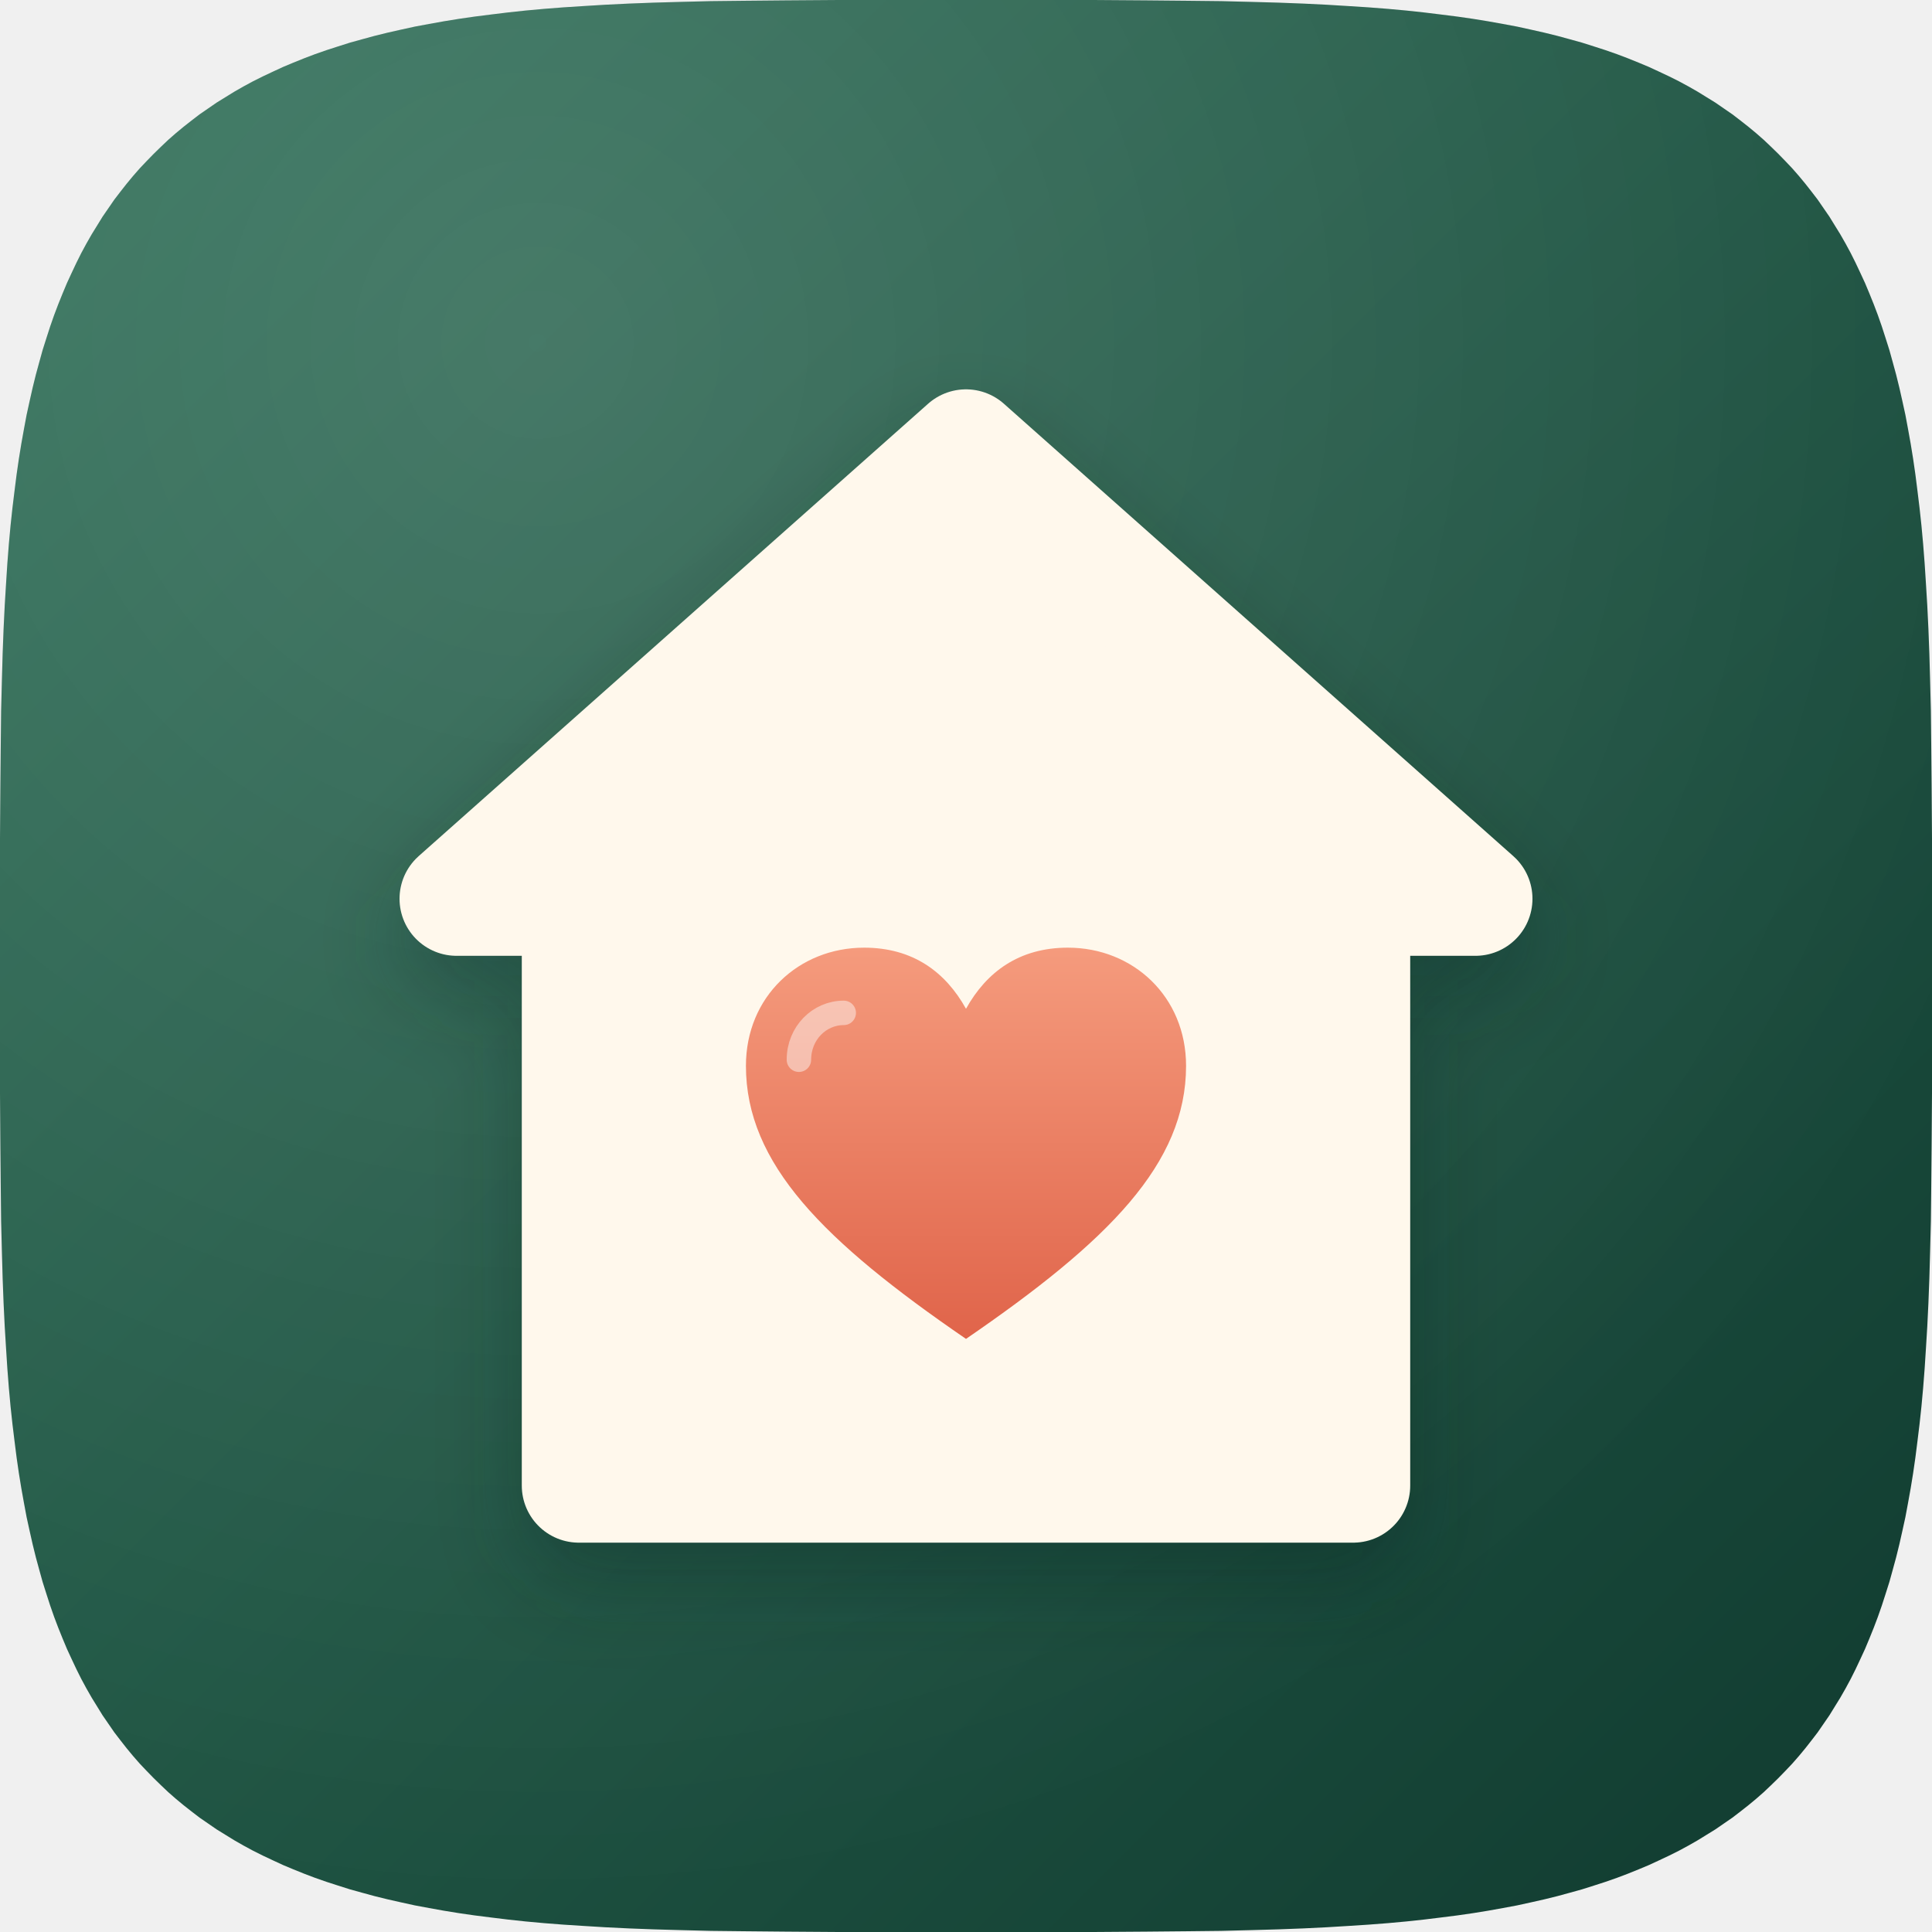
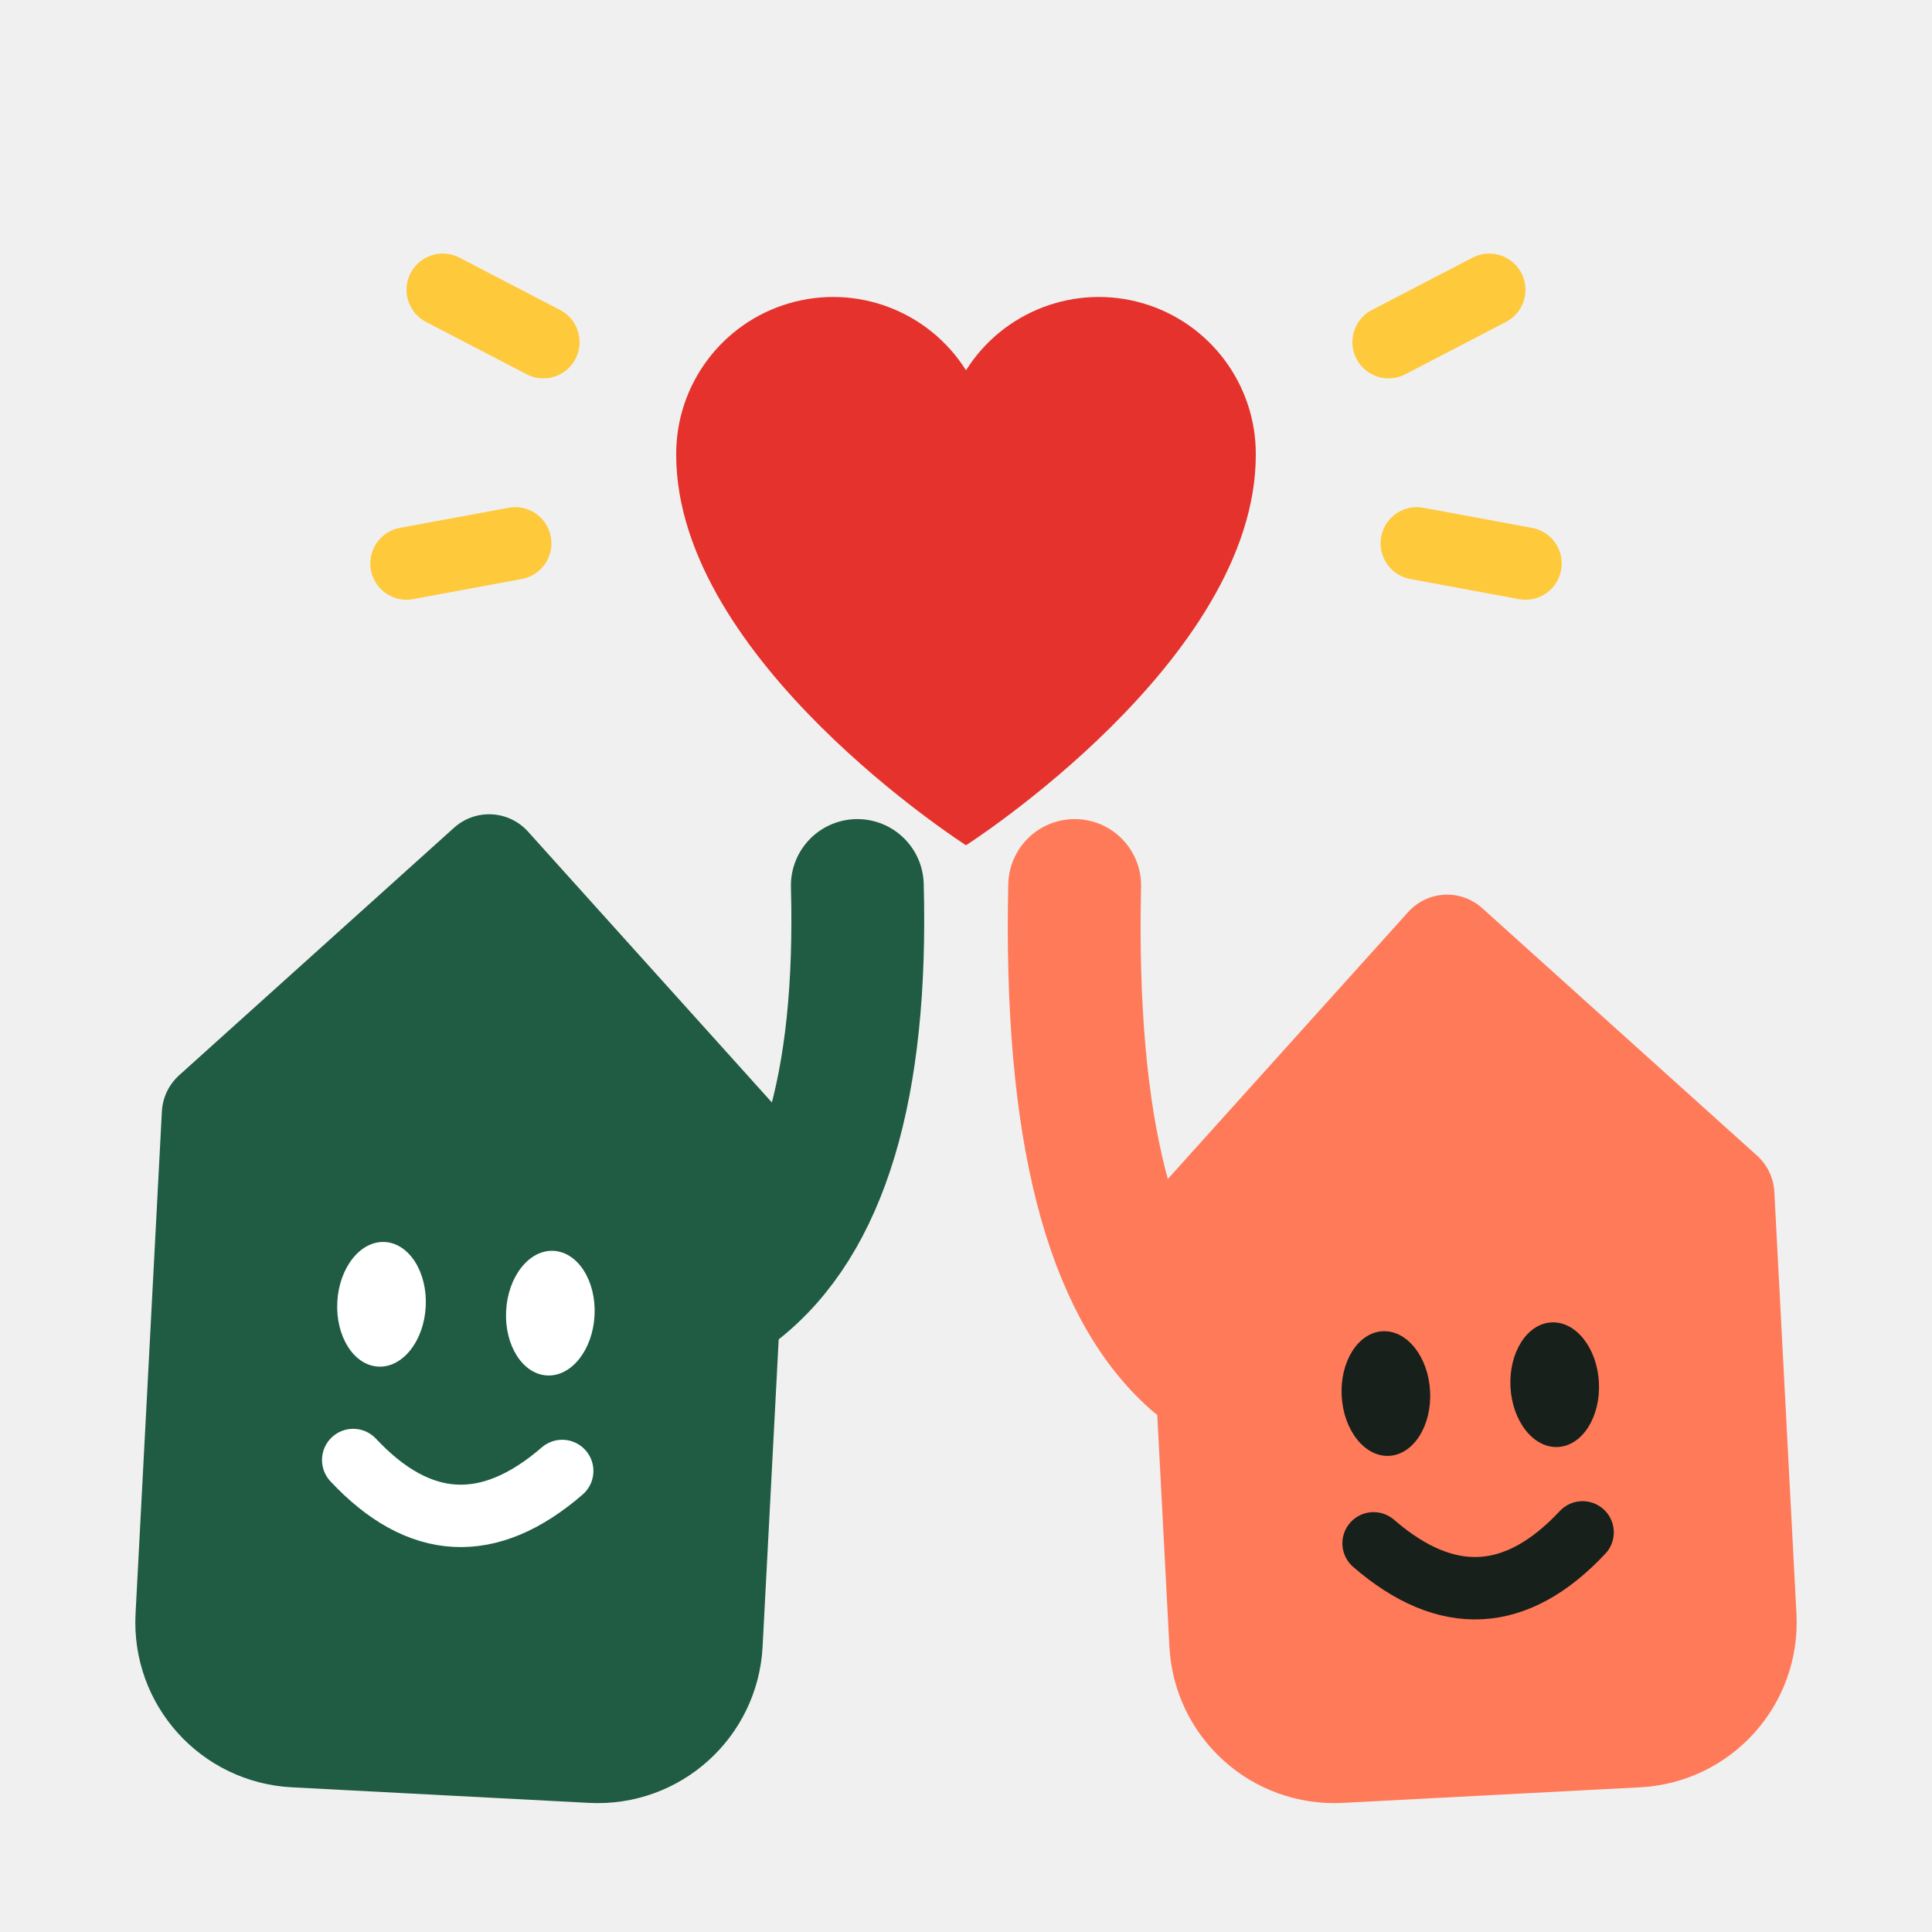
- <svg xmlns="http://www.w3.org/2000/svg" width="1024" height="1024" viewBox="0 0 1024 1024">
-   <defs>
-     <linearGradient id="kt" x1="0" y1="0" x2="1" y2="1">
-       <stop offset="0" stop-color="#2F7058" />
-       <stop offset="1" stop-color="#103A2F" />
-     </linearGradient>
-     <radialGradient id="kg" cx="0.28" cy="0.18" r="0.8">
-       <stop offset="0" stop-color="#FFFFFF" stop-opacity="0.14" />
-       <stop offset="1" stop-color="#FFFFFF" stop-opacity="0" />
-     </radialGradient>
-     <linearGradient id="kh" x1="0" y1="0" x2="0" y2="1">
-       <stop offset="0" stop-color="#F59B7D" />
-       <stop offset="1" stop-color="#E0644A" />
-     </linearGradient>
-     <filter id="ks" x="-20%" y="-20%" width="140%" height="150%">
-       <feGaussianBlur stdDeviation="22" />
-     </filter>
-   </defs>
-   <path d="M1024.0 512.0 L1024.0 579.6 L1023.8 607.6 L1023.6 629.1 L1023.4 647.2 L1023.0 663.2 L1022.6 677.5 L1022.1 690.7 L1021.5 703.0 L1020.8 714.5 L1020.1 725.4 L1019.3 735.7 L1018.4 745.5 L1017.4 754.8 L1016.3 763.8 L1015.2 772.5 L1014.0 780.8 L1012.7 788.8 L1011.3 796.6 L1009.9 804.1 L1008.3 811.4 L1006.7 818.5 L1005.0 825.4 L1003.2 832.0 L1001.4 838.5 L999.4 844.8 L997.4 851.0 L995.3 857.0 L993.1 862.8 L990.8 868.5 L988.5 874.0 L986.0 879.4 L983.5 884.7 L980.9 889.9 L978.2 894.9 L975.4 899.8 L972.5 904.5 L969.6 909.2 L966.5 913.7 L963.4 918.2 L960.1 922.5 L956.8 926.7 L953.4 930.8 L949.9 934.8 L946.2 938.7 L942.5 942.5 L938.7 946.2 L934.8 949.9 L930.8 953.4 L926.7 956.8 L922.5 960.1 L918.2 963.4 L913.7 966.5 L909.2 969.6 L904.5 972.5 L899.8 975.4 L894.9 978.2 L889.9 980.9 L884.7 983.5 L879.4 986.0 L874.0 988.5 L868.5 990.8 L862.8 993.1 L857.0 995.3 L851.0 997.4 L844.8 999.4 L838.5 1001.4 L832.0 1003.2 L825.4 1005.0 L818.5 1006.7 L811.4 1008.3 L804.1 1009.9 L796.6 1011.3 L788.8 1012.7 L780.8 1014.0 L772.5 1015.2 L763.8 1016.3 L754.8 1017.4 L745.5 1018.4 L735.7 1019.3 L725.4 1020.1 L714.5 1020.8 L703.0 1021.5 L690.7 1022.1 L677.5 1022.6 L663.2 1023.0 L647.2 1023.4 L629.1 1023.6 L607.6 1023.8 L579.6 1024.0 L512.0 1024.0 L444.4 1024.0 L416.4 1023.8 L394.9 1023.6 L376.8 1023.4 L360.8 1023.0 L346.5 1022.6 L333.3 1022.1 L321.0 1021.5 L309.5 1020.8 L298.6 1020.1 L288.3 1019.3 L278.5 1018.4 L269.2 1017.4 L260.2 1016.3 L251.5 1015.2 L243.2 1014.0 L235.2 1012.7 L227.4 1011.3 L219.9 1009.9 L212.6 1008.3 L205.5 1006.7 L198.6 1005.0 L192.0 1003.2 L185.5 1001.4 L179.2 999.4 L173.0 997.4 L167.0 995.3 L161.2 993.1 L155.5 990.8 L150.0 988.5 L144.6 986.0 L139.3 983.5 L134.1 980.9 L129.1 978.2 L124.2 975.4 L119.5 972.5 L114.8 969.6 L110.3 966.5 L105.8 963.4 L101.5 960.1 L97.3 956.8 L93.2 953.4 L89.2 949.9 L85.3 946.2 L81.5 942.5 L77.8 938.7 L74.1 934.8 L70.6 930.8 L67.2 926.7 L63.9 922.5 L60.6 918.2 L57.5 913.7 L54.4 909.2 L51.5 904.5 L48.6 899.8 L45.8 894.9 L43.1 889.9 L40.5 884.7 L38.0 879.4 L35.5 874.0 L33.2 868.5 L30.9 862.8 L28.7 857.0 L26.6 851.0 L24.6 844.8 L22.6 838.5 L20.8 832.0 L19.0 825.4 L17.3 818.5 L15.7 811.4 L14.1 804.1 L12.7 796.6 L11.3 788.8 L10.0 780.8 L8.8 772.5 L7.7 763.8 L6.6 754.8 L5.6 745.5 L4.7 735.7 L3.9 725.4 L3.2 714.5 L2.5 703.0 L1.9 690.7 L1.4 677.5 L1.0 663.2 L0.6 647.2 L0.4 629.1 L0.2 607.6 L0.0 579.6 L0.0 512.0 L0.0 444.4 L0.2 416.4 L0.4 394.9 L0.6 376.8 L1.0 360.8 L1.4 346.5 L1.9 333.3 L2.5 321.0 L3.2 309.5 L3.9 298.6 L4.7 288.3 L5.6 278.5 L6.6 269.2 L7.7 260.2 L8.8 251.5 L10.0 243.2 L11.3 235.2 L12.7 227.4 L14.1 219.9 L15.7 212.6 L17.3 205.5 L19.0 198.6 L20.8 192.0 L22.6 185.5 L24.6 179.2 L26.6 173.0 L28.7 167.0 L30.9 161.2 L33.2 155.5 L35.5 150.0 L38.0 144.6 L40.5 139.3 L43.1 134.1 L45.8 129.1 L48.6 124.2 L51.5 119.5 L54.4 114.8 L57.5 110.3 L60.6 105.8 L63.9 101.5 L67.2 97.3 L70.6 93.2 L74.1 89.2 L77.8 85.3 L81.5 81.5 L85.3 77.8 L89.2 74.1 L93.2 70.6 L97.3 67.2 L101.5 63.9 L105.8 60.6 L110.3 57.5 L114.8 54.4 L119.5 51.5 L124.2 48.6 L129.1 45.8 L134.1 43.1 L139.3 40.5 L144.6 38.0 L150.0 35.5 L155.5 33.2 L161.2 30.9 L167.0 28.7 L173.0 26.6 L179.2 24.6 L185.5 22.6 L192.0 20.8 L198.6 19.0 L205.5 17.3 L212.6 15.7 L219.9 14.1 L227.4 12.7 L235.2 11.3 L243.2 10.0 L251.5 8.8 L260.2 7.7 L269.2 6.6 L278.5 5.6 L288.3 4.7 L298.6 3.9 L309.5 3.2 L321.0 2.5 L333.3 1.9 L346.5 1.4 L360.8 1.0 L376.8 0.6 L394.9 0.4 L416.4 0.2 L444.4 0.0 L512.0 0.0 L579.6 0.0 L607.6 0.2 L629.1 0.4 L647.2 0.6 L663.2 1.0 L677.5 1.4 L690.7 1.9 L703.0 2.5 L714.5 3.2 L725.4 3.9 L735.7 4.7 L745.5 5.6 L754.8 6.6 L763.8 7.7 L772.5 8.8 L780.8 10.0 L788.8 11.3 L796.6 12.7 L804.1 14.1 L811.4 15.7 L818.5 17.3 L825.4 19.0 L832.0 20.8 L838.5 22.6 L844.8 24.6 L851.0 26.6 L857.0 28.7 L862.8 30.9 L868.5 33.2 L874.0 35.5 L879.4 38.0 L884.7 40.5 L889.9 43.1 L894.9 45.8 L899.8 48.6 L904.5 51.5 L909.2 54.4 L913.7 57.5 L918.2 60.6 L922.5 63.9 L926.7 67.2 L930.8 70.6 L934.8 74.1 L938.7 77.8 L942.5 81.5 L946.2 85.3 L949.9 89.2 L953.4 93.2 L956.8 97.3 L960.1 101.5 L963.4 105.8 L966.5 110.3 L969.6 114.8 L972.5 119.5 L975.4 124.2 L978.2 129.1 L980.9 134.1 L983.5 139.3 L986.0 144.6 L988.5 150.0 L990.8 155.5 L993.1 161.2 L995.3 167.0 L997.4 173.0 L999.4 179.2 L1001.4 185.5 L1003.2 192.0 L1005.0 198.6 L1006.7 205.5 L1008.3 212.6 L1009.9 219.9 L1011.3 227.4 L1012.7 235.2 L1014.0 243.2 L1015.2 251.5 L1016.3 260.2 L1017.4 269.2 L1018.4 278.5 L1019.3 288.3 L1020.1 298.6 L1020.8 309.5 L1021.5 321.0 L1022.1 333.3 L1022.6 346.5 L1023.0 360.8 L1023.4 376.8 L1023.6 394.9 L1023.8 416.4 L1024.0 444.4 Z" fill="url(#kt)" />
-   <path d="M1024.0 512.0 L1024.0 579.6 L1023.8 607.6 L1023.6 629.1 L1023.4 647.2 L1023.0 663.2 L1022.6 677.5 L1022.1 690.7 L1021.5 703.0 L1020.8 714.5 L1020.1 725.4 L1019.3 735.7 L1018.4 745.5 L1017.4 754.8 L1016.3 763.8 L1015.2 772.5 L1014.0 780.8 L1012.7 788.8 L1011.3 796.6 L1009.9 804.1 L1008.3 811.4 L1006.7 818.5 L1005.0 825.4 L1003.2 832.0 L1001.4 838.5 L999.4 844.8 L997.4 851.0 L995.3 857.0 L993.1 862.8 L990.8 868.5 L988.5 874.0 L986.0 879.4 L983.5 884.7 L980.9 889.9 L978.2 894.9 L975.4 899.8 L972.5 904.5 L969.6 909.2 L966.5 913.7 L963.4 918.2 L960.1 922.5 L956.8 926.7 L953.4 930.8 L949.9 934.8 L946.2 938.7 L942.5 942.5 L938.7 946.2 L934.8 949.9 L930.8 953.4 L926.7 956.8 L922.5 960.1 L918.2 963.4 L913.7 966.5 L909.2 969.6 L904.5 972.5 L899.8 975.4 L894.9 978.2 L889.9 980.9 L884.7 983.5 L879.4 986.0 L874.0 988.5 L868.5 990.8 L862.8 993.1 L857.0 995.3 L851.0 997.4 L844.8 999.4 L838.5 1001.4 L832.0 1003.2 L825.4 1005.0 L818.5 1006.7 L811.4 1008.3 L804.1 1009.9 L796.6 1011.3 L788.8 1012.7 L780.8 1014.0 L772.5 1015.2 L763.8 1016.3 L754.8 1017.4 L745.5 1018.4 L735.7 1019.3 L725.4 1020.1 L714.5 1020.8 L703.0 1021.5 L690.7 1022.1 L677.5 1022.6 L663.2 1023.0 L647.2 1023.4 L629.1 1023.6 L607.6 1023.8 L579.6 1024.0 L512.0 1024.0 L444.4 1024.0 L416.4 1023.8 L394.9 1023.6 L376.8 1023.4 L360.8 1023.0 L346.5 1022.6 L333.3 1022.1 L321.0 1021.5 L309.5 1020.8 L298.6 1020.1 L288.3 1019.3 L278.5 1018.4 L269.2 1017.4 L260.2 1016.3 L251.5 1015.2 L243.2 1014.0 L235.2 1012.7 L227.4 1011.3 L219.9 1009.9 L212.6 1008.3 L205.5 1006.7 L198.6 1005.0 L192.0 1003.2 L185.5 1001.4 L179.2 999.4 L173.0 997.4 L167.0 995.3 L161.2 993.1 L155.5 990.8 L150.0 988.5 L144.6 986.0 L139.3 983.5 L134.1 980.9 L129.1 978.2 L124.2 975.4 L119.5 972.5 L114.8 969.6 L110.3 966.5 L105.8 963.4 L101.5 960.1 L97.3 956.8 L93.2 953.4 L89.2 949.9 L85.3 946.2 L81.5 942.5 L77.8 938.7 L74.1 934.8 L70.6 930.8 L67.2 926.7 L63.9 922.5 L60.6 918.2 L57.5 913.7 L54.4 909.2 L51.5 904.5 L48.6 899.8 L45.8 894.9 L43.1 889.9 L40.5 884.7 L38.0 879.4 L35.5 874.0 L33.2 868.5 L30.9 862.8 L28.7 857.0 L26.6 851.0 L24.6 844.8 L22.6 838.5 L20.8 832.0 L19.0 825.4 L17.3 818.5 L15.7 811.4 L14.1 804.1 L12.7 796.6 L11.3 788.8 L10.0 780.8 L8.8 772.5 L7.7 763.8 L6.6 754.8 L5.6 745.5 L4.7 735.7 L3.9 725.4 L3.2 714.5 L2.5 703.0 L1.9 690.7 L1.4 677.5 L1.0 663.2 L0.6 647.2 L0.4 629.1 L0.2 607.6 L0.0 579.6 L0.0 512.0 L0.0 444.4 L0.2 416.4 L0.4 394.9 L0.6 376.8 L1.0 360.8 L1.4 346.5 L1.9 333.3 L2.5 321.0 L3.2 309.5 L3.9 298.6 L4.7 288.3 L5.6 278.5 L6.6 269.2 L7.7 260.2 L8.8 251.5 L10.0 243.2 L11.3 235.2 L12.7 227.4 L14.1 219.9 L15.7 212.6 L17.3 205.5 L19.0 198.6 L20.8 192.0 L22.6 185.5 L24.6 179.2 L26.6 173.0 L28.7 167.0 L30.9 161.2 L33.2 155.5 L35.5 150.0 L38.0 144.6 L40.5 139.3 L43.1 134.1 L45.8 129.1 L48.6 124.2 L51.5 119.5 L54.4 114.8 L57.5 110.3 L60.6 105.8 L63.9 101.5 L67.2 97.3 L70.6 93.2 L74.1 89.2 L77.8 85.3 L81.5 81.5 L85.3 77.8 L89.2 74.1 L93.2 70.6 L97.3 67.2 L101.5 63.9 L105.8 60.6 L110.3 57.5 L114.8 54.4 L119.5 51.5 L124.2 48.6 L129.1 45.8 L134.1 43.1 L139.3 40.5 L144.6 38.0 L150.0 35.5 L155.5 33.2 L161.2 30.9 L167.0 28.7 L173.0 26.6 L179.2 24.6 L185.5 22.6 L192.0 20.8 L198.6 19.0 L205.5 17.3 L212.6 15.7 L219.9 14.1 L227.4 12.7 L235.2 11.3 L243.2 10.0 L251.5 8.8 L260.2 7.7 L269.2 6.6 L278.5 5.6 L288.3 4.7 L298.6 3.9 L309.5 3.2 L321.0 2.5 L333.3 1.9 L346.5 1.4 L360.8 1.0 L376.8 0.6 L394.9 0.4 L416.4 0.2 L444.4 0.0 L512.0 0.0 L579.6 0.0 L607.6 0.2 L629.1 0.4 L647.2 0.6 L663.2 1.0 L677.5 1.4 L690.7 1.9 L703.0 2.5 L714.5 3.2 L725.4 3.9 L735.7 4.7 L745.5 5.6 L754.8 6.6 L763.8 7.7 L772.5 8.8 L780.8 10.0 L788.8 11.3 L796.6 12.7 L804.1 14.1 L811.4 15.7 L818.5 17.3 L825.4 19.0 L832.0 20.8 L838.5 22.6 L844.8 24.6 L851.0 26.6 L857.0 28.7 L862.8 30.9 L868.5 33.2 L874.0 35.5 L879.4 38.0 L884.7 40.5 L889.9 43.1 L894.9 45.8 L899.8 48.6 L904.5 51.5 L909.2 54.4 L913.7 57.5 L918.2 60.6 L922.5 63.9 L926.7 67.2 L930.8 70.6 L934.8 74.1 L938.7 77.8 L942.5 81.5 L946.2 85.3 L949.9 89.2 L953.4 93.2 L956.8 97.3 L960.1 101.5 L963.4 105.8 L966.5 110.3 L969.6 114.8 L972.5 119.5 L975.4 124.2 L978.2 129.1 L980.9 134.1 L983.5 139.3 L986.0 144.6 L988.5 150.0 L990.8 155.5 L993.1 161.2 L995.3 167.0 L997.4 173.0 L999.4 179.2 L1001.4 185.5 L1003.2 192.0 L1005.0 198.6 L1006.7 205.5 L1008.3 212.6 L1009.9 219.9 L1011.3 227.4 L1012.7 235.2 L1014.0 243.2 L1015.2 251.5 L1016.3 260.2 L1017.4 269.2 L1018.4 278.5 L1019.3 288.3 L1020.1 298.6 L1020.8 309.5 L1021.5 321.0 L1022.1 333.3 L1022.6 346.5 L1023.0 360.8 L1023.4 376.8 L1023.6 394.9 L1023.8 416.4 L1024.0 444.4 Z" fill="url(#kg)" />
-   <g transform="translate(512 512) scale(1.08) translate(-512 -517)">
-     <path d="M512 262 L762 484 L702 484 L702 772 L322 772 L322 484 L262 484 Z" fill="#06221B" stroke="#06221B" stroke-width="56" stroke-linejoin="round" opacity="0.32" filter="url(#ks)" transform="translate(0 20)" />
-     <path d="M512 262 L762 484 L702 484 L702 772 L322 772 L322 484 L262 484 Z" fill="#FFF8EC" stroke="#FFF8EC" stroke-width="56" stroke-linejoin="round" />
-     <path d="M512 700 C442 652 404 614 404 566 C404 532 430 508 462 508 C486 508 502 520 512 538 C522 520 538 508 562 508 C594 508 620 532 620 566 C620 614 582 652 512 700 Z" fill="url(#kh)" />
-     <path d="M452 540 C440 540 430 550 430 563" fill="none" stroke="#FFFFFF" stroke-opacity="0.45" stroke-width="12" stroke-linecap="round" />
+ <svg xmlns="http://www.w3.org/2000/svg" width="48" height="48" viewBox="0 0 48 48">
+   <g transform="scale(1)">
+     <g transform="rotate(3 11 43.5)">
+       <path d="M11 21.5 17.5 28V40.5a2.8 2.8 0 0 1-2.8 2.8H7.3a2.8 2.8 0 0 1-2.8-2.8V28z" fill="#1F5C43" stroke="#1F5C43" stroke-width="2.6" stroke-linejoin="round" />
+       <ellipse cx="8.9" cy="32.5" rx="1.1" ry="1.55" fill="#FFFFFF" />
+       <ellipse cx="13.1" cy="32.5" rx="1.1" ry="1.55" fill="#FFFFFF" />
+       <path d="M8.4 36.4q2.6 2.5 5.2 0" fill="none" stroke="#FFFFFF" stroke-width="1.55" stroke-linecap="round" />
+     </g>
+     <g transform="rotate(-3 37 43.5)">
+       <path d="M37 23.5 43.5 30V40.5a2.8 2.8 0 0 1-2.8 2.8H33.3a2.8 2.8 0 0 1-2.8-2.8V30z" fill="#FF7A59" stroke="#FF7A59" stroke-width="2.6" stroke-linejoin="round" />
+       <ellipse cx="34.9" cy="34.5" rx="1.1" ry="1.55" fill="#17201B" />
+       <ellipse cx="39.1" cy="34.5" rx="1.1" ry="1.55" fill="#17201B" />
+       <path d="M34.4 38.2q2.6 2.5 5.2 0" fill="none" stroke="#17201B" stroke-width="1.55" stroke-linecap="round" />
+     </g>
+     <path d="M18.3 32Q21.5 29.5 21.3 22" fill="none" stroke="#1F5C43" stroke-width="3.3" stroke-linecap="round" />
+     <path d="M29.7 33.8Q26.5 31 26.7 22" fill="none" stroke="#FF7A59" stroke-width="3.3" stroke-linecap="round" />
+     <path d="M24 21s-7.2-4.6-7.2-9.7a3.9 3.9 0 0 1 7.2-2.1 3.9 3.9 0 0 1 7.2 2.1c0 5.1-7.2 9.7-7.2 9.7z" fill="#E5322D" />
+     <path d="M13.5 8.5l-2.5-1.3M34.5 8.5l2.5-1.3M12.8 13.5l-2.7.5M35.2 13.5l2.7.5" fill="none" stroke="#FFC93C" stroke-width="1.8" stroke-linecap="round" />
  </g>
</svg>
